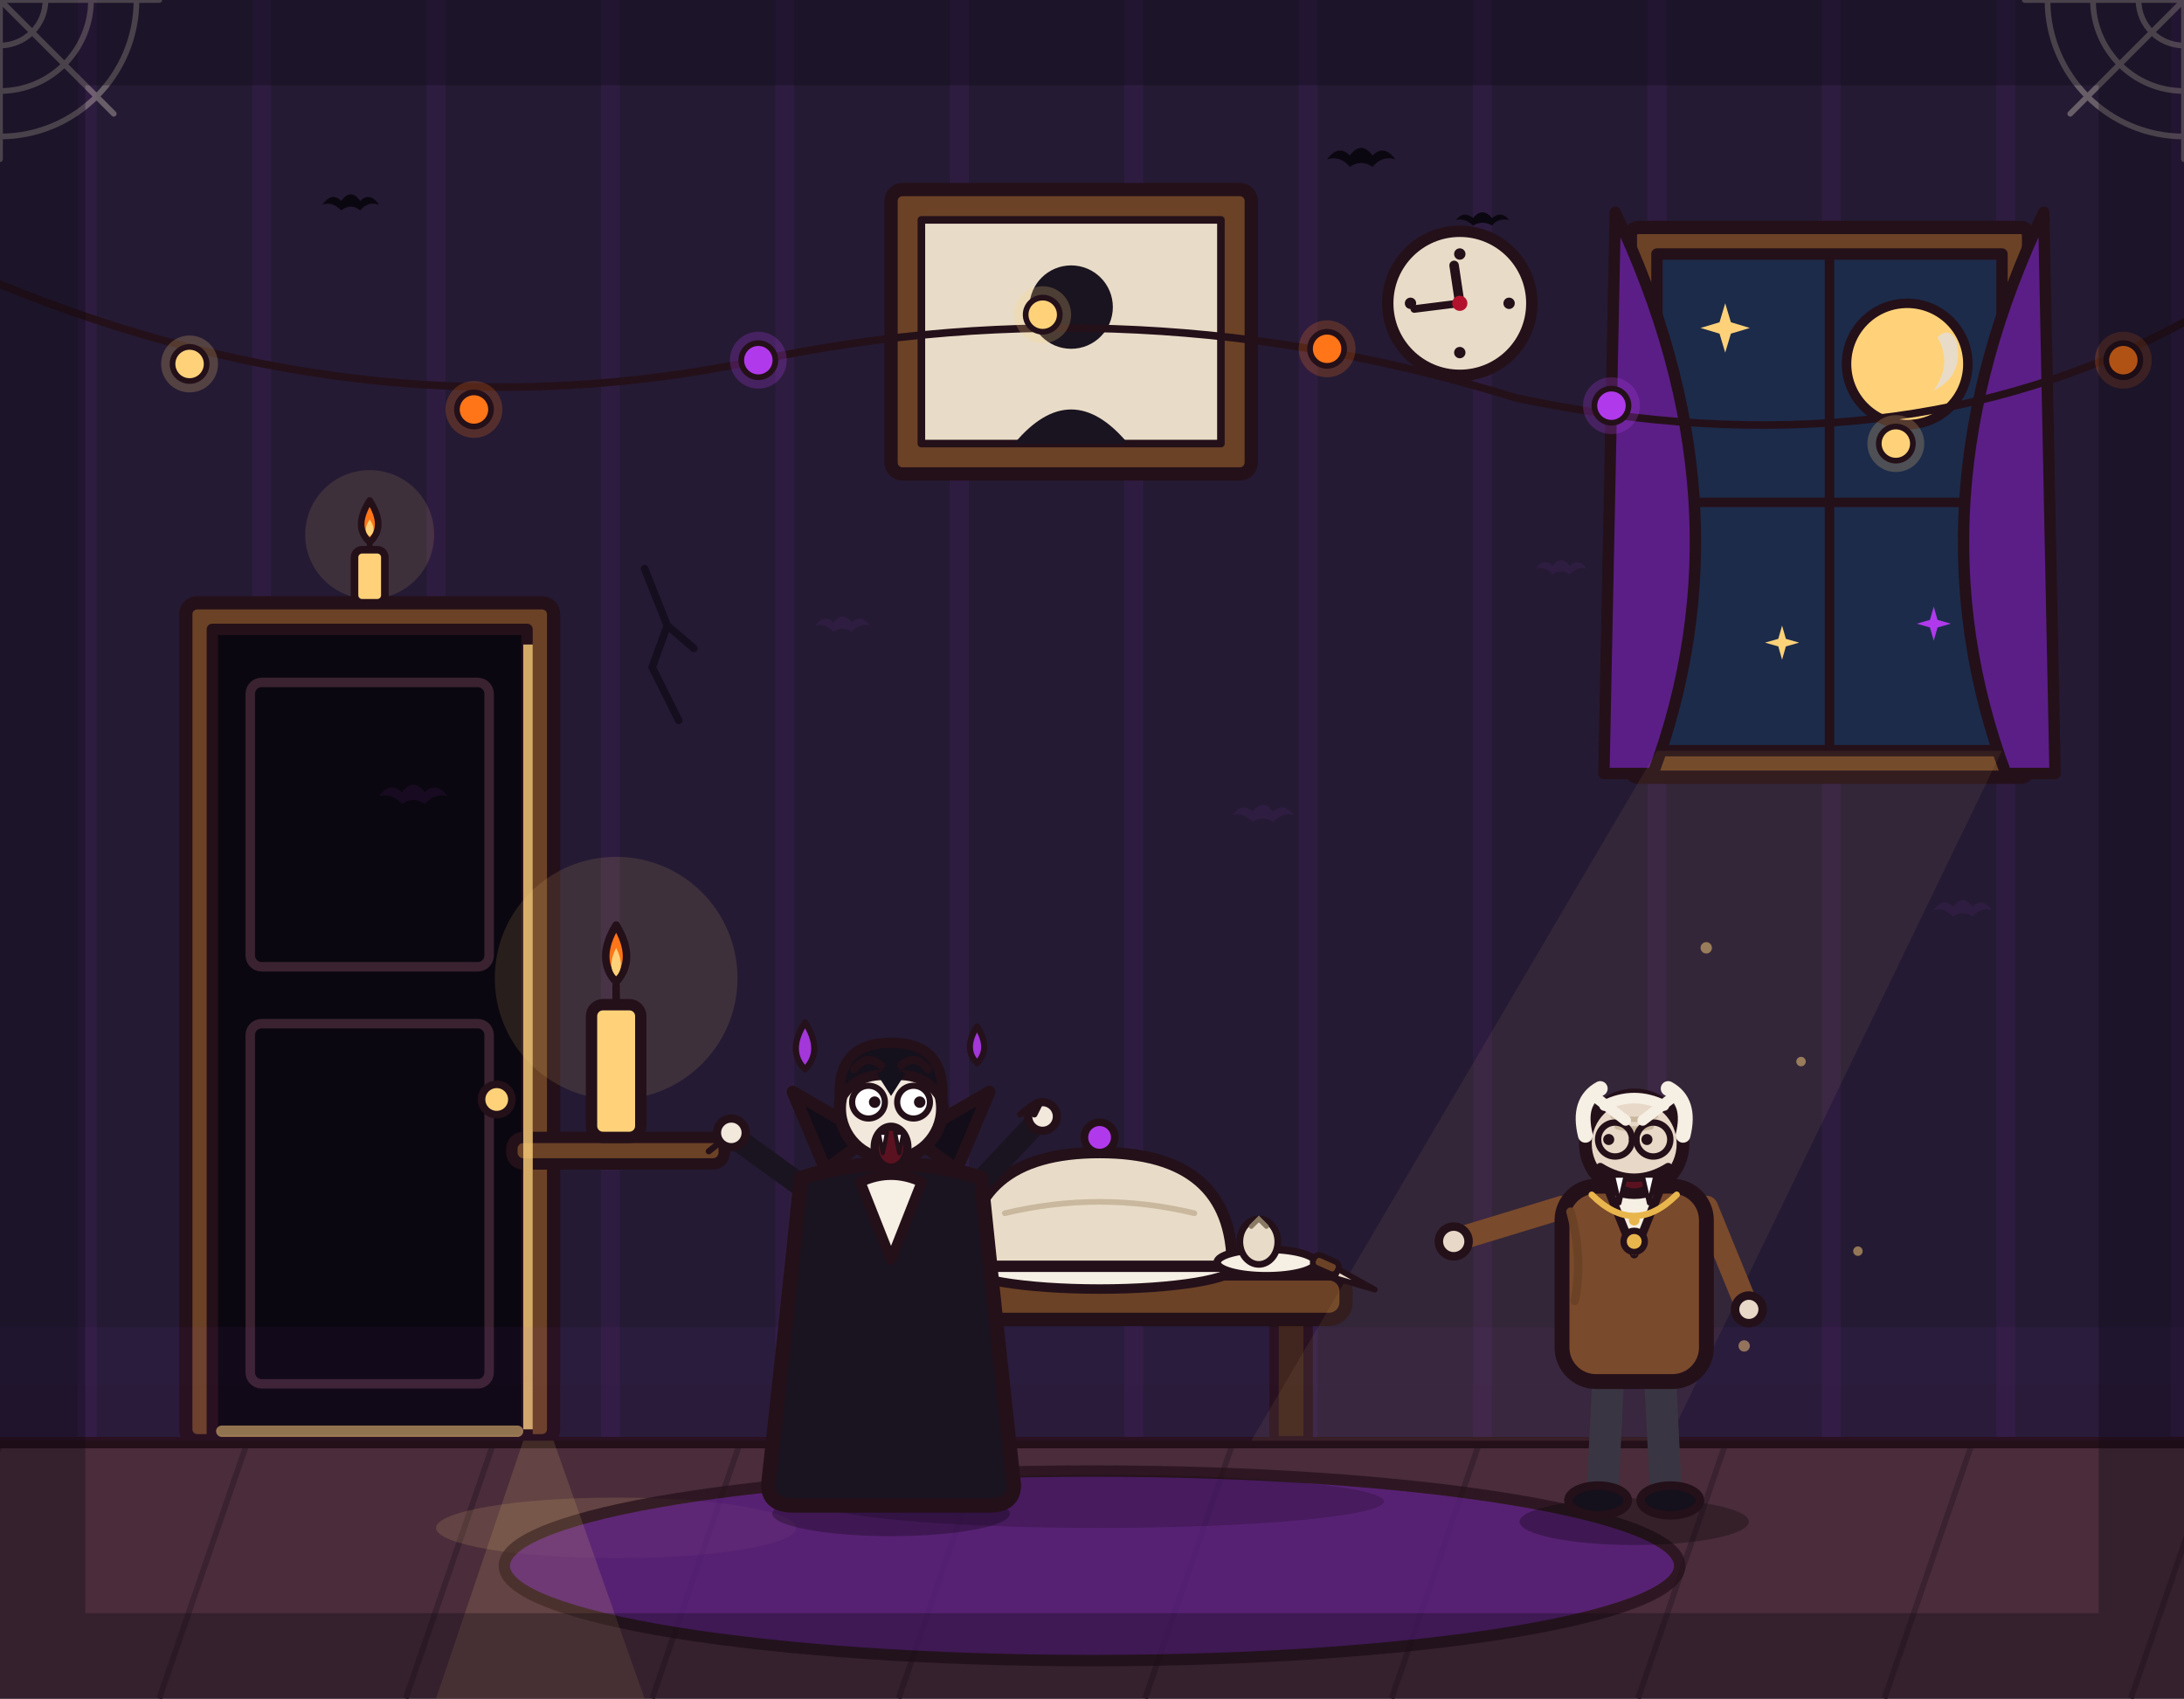
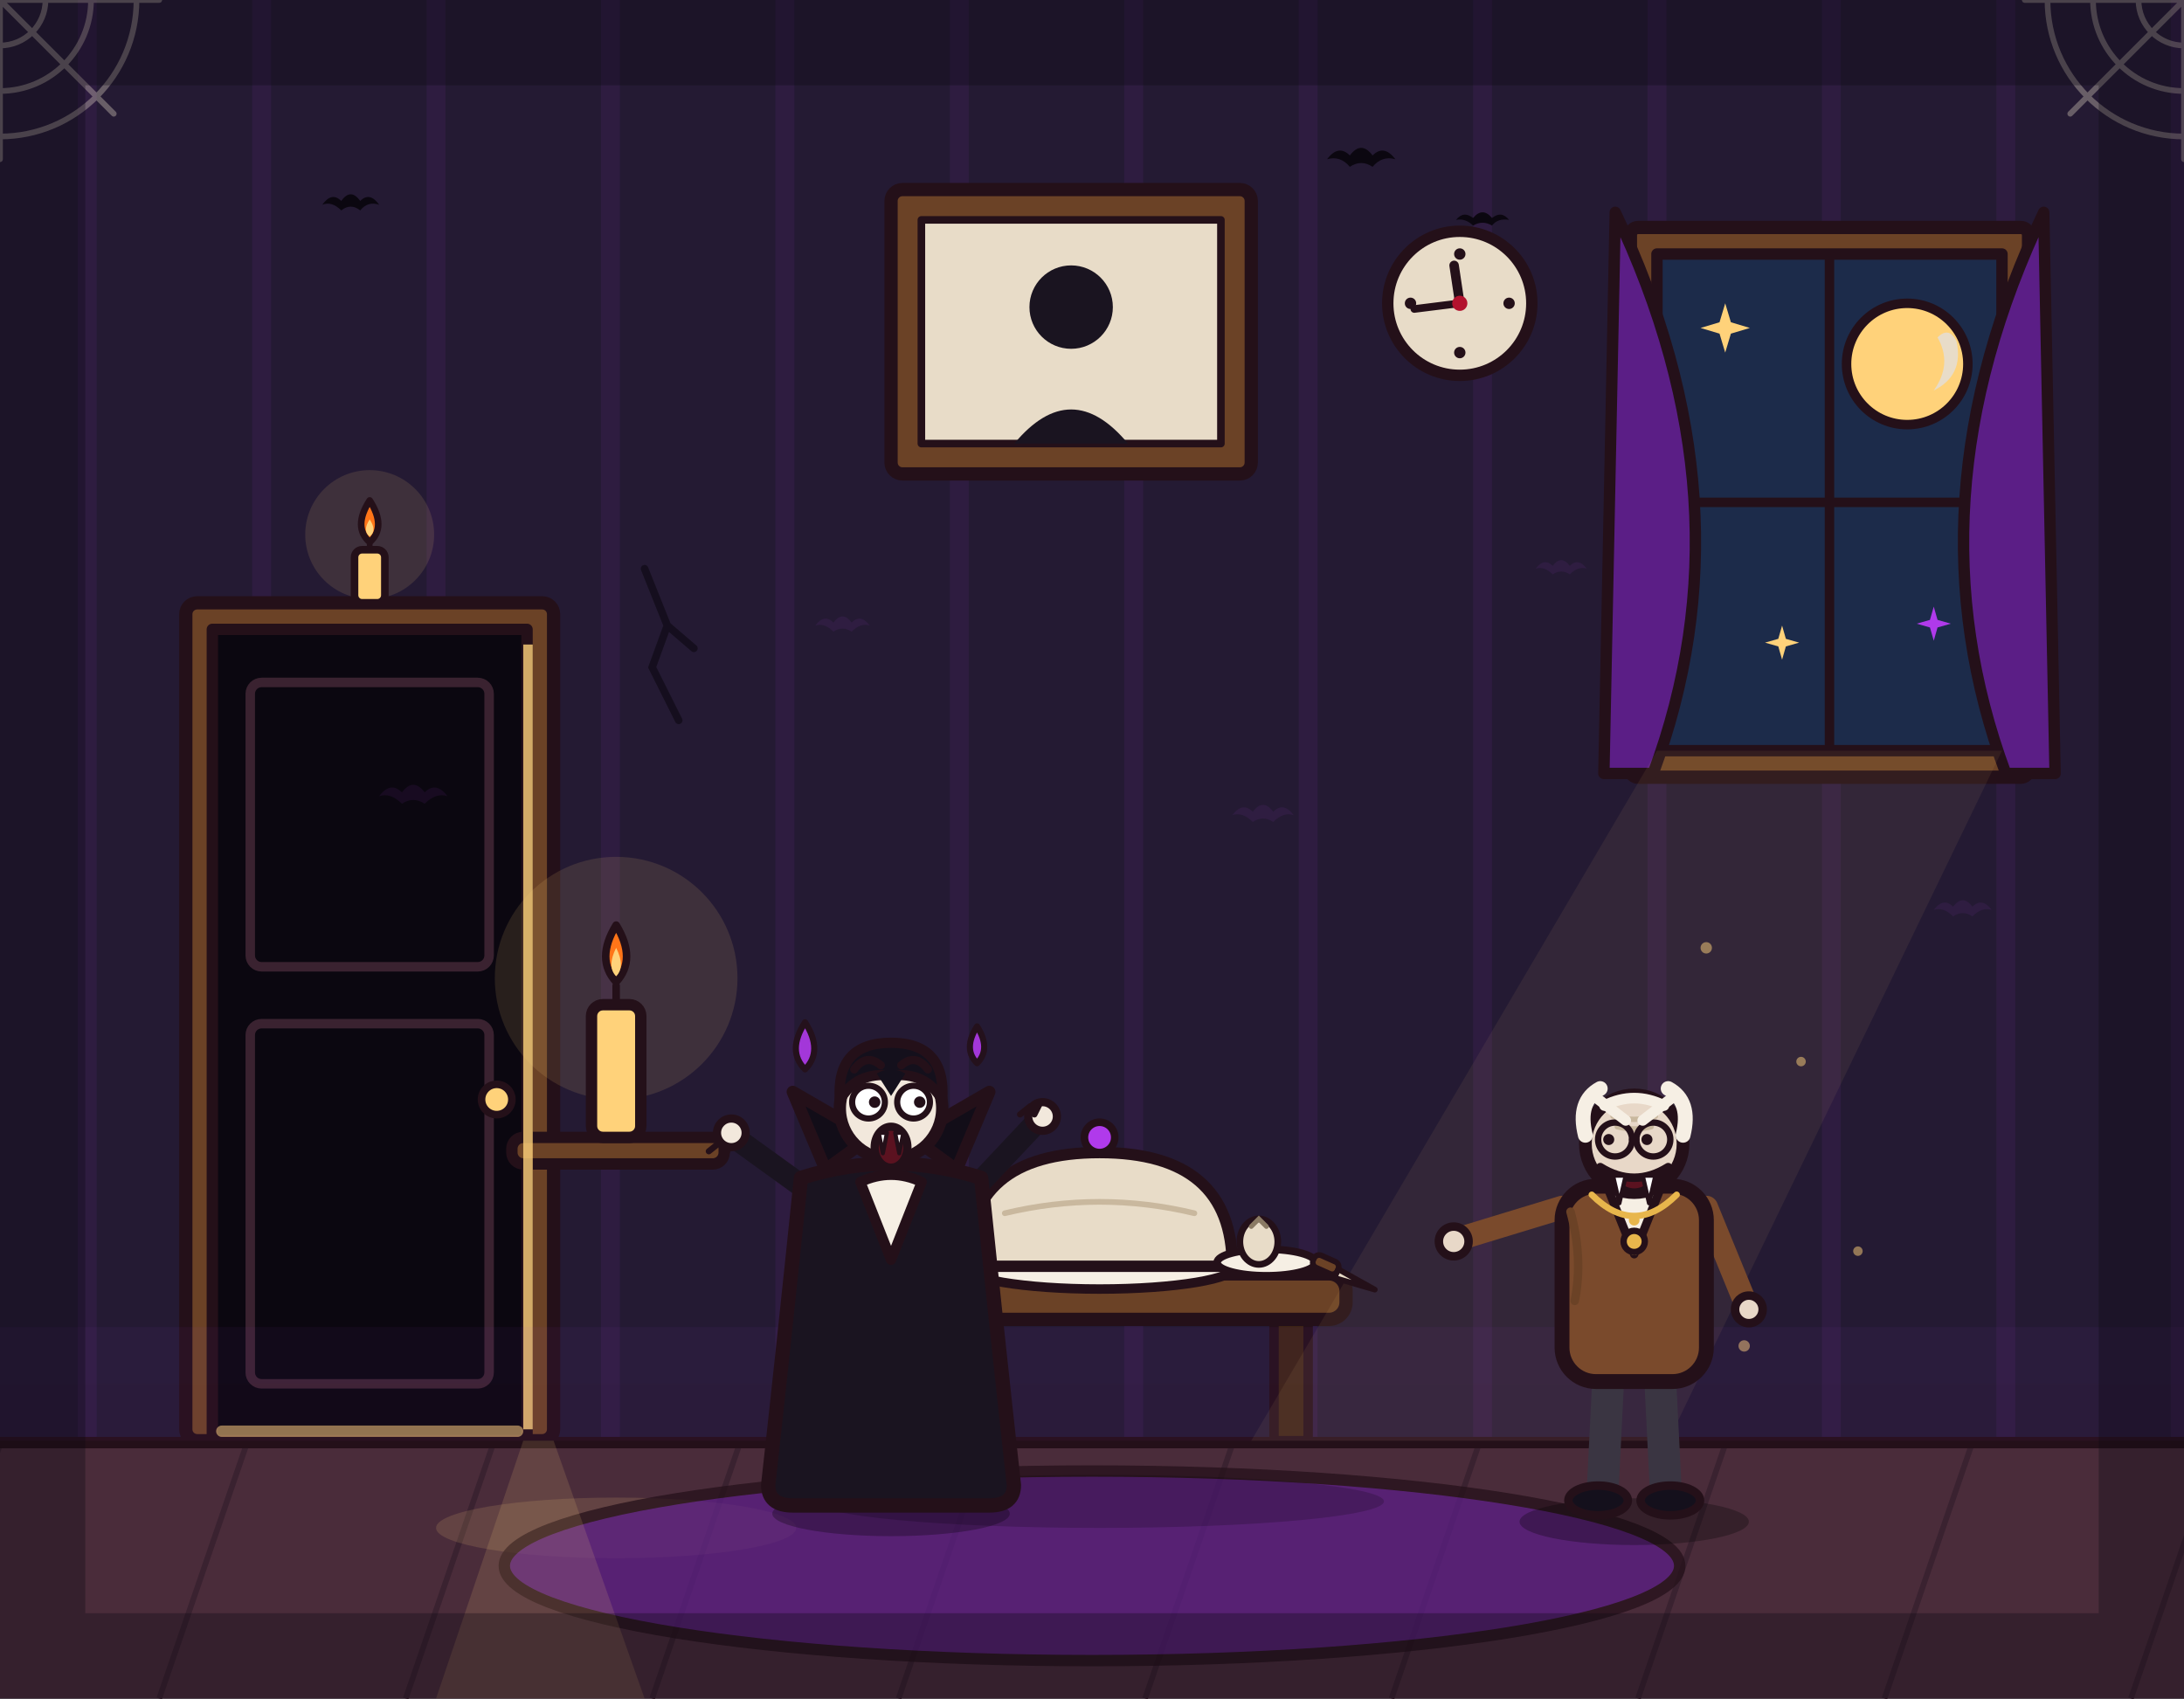
<svg xmlns="http://www.w3.org/2000/svg" viewBox="0 0 1152 896" width="1152" height="896">
  <rect x="0" y="0" width="1152" height="896" fill="#241a33" />
  <path d="M46 0V762M138 0V762M230 0V762M322 0V762M414 0V762M506 0V762M598 0V762M690 0V762M782 0V762M874 0V762M966 0V762M1058 0V762M1150 0V762" stroke="#b03aeb" stroke-width="10" opacity=".07" fill="none" />
  <g fill="#0b0710">
    <path d="M700 84 Q706 76 712 82 Q718 74 724 82 Q730 76 736 84 Q729 82 724 88 Q718 84 712 88 Q707 82 700 84 Z" />
    <path d="M768 116 Q772 111 777 115 Q782 109 787 115 Q792 111 796 116 Q790 115 787 119 Q782 116 777 119 Q773 115 768 116 Z" />
    <path d="M170 108 Q175 101 180 106 Q185 99 190 106 Q195 101 200 108 Q194 106 190 111 Q185 107 180 111 Q175 106 170 108 Z" />
  </g>
  <g>
    <rect x="860" y="120" width="210" height="290" rx="4" fill="#6b4226" stroke="#241019" stroke-width="7" stroke-linejoin="round" />
    <rect x="874" y="134" width="182" height="262" fill="#1c2b4a" stroke="#241019" stroke-width="6" stroke-linejoin="round" />
    <line x1="965" y1="134" x2="965" y2="396" stroke="#241019" stroke-width="5" stroke-linecap="round" />
    <line x1="874" y1="265" x2="1056" y2="265" stroke="#241019" stroke-width="5" stroke-linecap="round" />
    <circle cx="1006" cy="192" r="32" fill="#ffd27a" stroke="#241019" stroke-width="5" stroke-linejoin="round" />
    <path d="M1022 178 Q1030 192 1020 206 Q1036 198 1032 180 Q1028 172 1022 178 Z" fill="#e8dcc8" stroke="none" />
    <path d="M910 160 L913 170 L923 173 L913 176 L910 186 L907 176 L897 173 L907 170 Z" fill="#ffd27a" />
    <path d="M940 330 L942 337 L949 339 L942 341 L940 348 L938 341 L931 339 L938 337 Z" fill="#ffd27a" />
    <path d="M1020 320 L1022 327 L1029 329 L1022 331 L1020 338 L1018 331 L1011 329 L1018 327 Z" fill="#b03aeb" />
    <path d="M852 112 Q925 265 872 408 L846 408 Z" fill="#5b1e86" stroke="#241019" stroke-width="6" stroke-linejoin="round" />
    <path d="M1078 112 Q1005 265 1058 408 L1084 408 Z" fill="#5b1e86" stroke="#241019" stroke-width="6" stroke-linejoin="round" />
  </g>
  <g>
    <rect x="98" y="318" width="194" height="442" rx="6" fill="#6b4226" stroke="#241019" stroke-width="7" stroke-linejoin="round" />
    <rect x="112" y="332" width="166" height="428" fill="#0b0710" stroke="#241019" stroke-width="6" stroke-linejoin="round" />
    <rect x="132" y="360" width="126" height="150" rx="6" fill="none" stroke="#3a2230" stroke-width="5" stroke-linejoin="round" />
    <rect x="132" y="540" width="126" height="190" rx="6" fill="none" stroke="#3a2230" stroke-width="5" stroke-linejoin="round" />
    <circle cx="262" cy="580" r="8" fill="#ffd27a" stroke="#241019" stroke-width="4" stroke-linejoin="round" />
  </g>
  <g>
    <rect x="470" y="100" width="190" height="150" rx="6" fill="#6b4226" stroke="#241019" stroke-width="7" stroke-linejoin="round" />
    <rect x="486" y="116" width="158" height="118" fill="#e8dcc8" stroke="#241019" stroke-width="4" stroke-linejoin="round" />
    <circle cx="565" cy="162" r="22" fill="#1a1420" />
    <path d="M535 234 Q565 198 595 234 Z" fill="#1a1420" />
-   </g>
-   <path d="M0 150 Q200 232 400 190 Q600 148 800 210 Q1000 252 1152 170" fill="none" stroke="#241019" stroke-width="4" stroke-linecap="round" />
-   <g stroke="#241019" stroke-width="3" stroke-linejoin="round">
-     <circle cx="100" cy="192" r="15" fill="#ffd27a" opacity=".22" stroke="none" />
-     <circle cx="100" cy="192" r="9" fill="#ffd27a" />
-     <circle cx="250" cy="216" r="15" fill="#ff7518" opacity=".22" stroke="none" />
-     <circle cx="250" cy="216" r="9" fill="#ff7518" />
-     <circle cx="400" cy="190" r="15" fill="#b03aeb" opacity=".25" stroke="none" />
-     <circle cx="400" cy="190" r="9" fill="#b03aeb" />
-     <circle cx="550" cy="166" r="15" fill="#ffd27a" opacity=".22" stroke="none" />
-     <circle cx="550" cy="166" r="9" fill="#ffd27a" />
-     <circle cx="700" cy="184" r="15" fill="#ff7518" opacity=".22" stroke="none" />
-     <circle cx="700" cy="184" r="9" fill="#ff7518" />
-     <circle cx="850" cy="214" r="15" fill="#b03aeb" opacity=".25" stroke="none" />
-     <circle cx="850" cy="214" r="9" fill="#b03aeb" />
-     <circle cx="1000" cy="234" r="15" fill="#ffd27a" opacity=".22" stroke="none" />
-     <circle cx="1000" cy="234" r="9" fill="#ffd27a" />
-     <circle cx="1120" cy="190" r="15" fill="#ff7518" opacity=".22" stroke="none" />
-     <circle cx="1120" cy="190" r="9" fill="#ff7518" />
  </g>
  <circle cx="325" cy="516" r="64" fill="#ffd27a" opacity=".12" />
  <rect x="270" y="600" width="112" height="14" rx="6" fill="#6b4226" stroke="#241019" stroke-width="6" stroke-linejoin="round" />
  <rect x="312" y="530" width="26" height="70" rx="6" fill="#ffd27a" stroke="#241019" stroke-width="6" stroke-linejoin="round" />
  <line x1="325" y1="530" x2="325" y2="520" stroke="#241019" stroke-width="4" stroke-linecap="round" />
  <path d="M325 488 Q336 506 325 518 Q314 506 325 488 Z" fill="#ff7518" stroke="#241019" stroke-width="4" stroke-linejoin="round" />
  <path d="M325 500 Q330 510 325 515 Q320 510 325 500 Z" fill="#ffd27a" stroke="none" />
  <rect x="0" y="760" width="1152" height="136" fill="#4a2c3a" />
  <path d="M0 762 L-46 896M130 762 L84 896M260 762 L214 896M390 762 L344 896M520 762 L474 896M650 762 L604 896M780 762 L734 896M910 762 L864 896M1040 762 L994 896M1170 762 L1124 896" stroke="#3a2230" stroke-width="3" fill="none" />
  <line x1="0" y1="761" x2="1152" y2="761" stroke="#241019" stroke-width="6" stroke-linecap="round" />
  <rect x="114" y="752" width="162" height="6" rx="3" fill="#ffd27a" opacity=".55" />
  <ellipse cx="325" cy="806" rx="95" ry="16" fill="#ffd27a" opacity=".14" />
  <g>
    <rect x="470" y="694" width="18" height="66" fill="#3c2415" stroke="#241019" stroke-width="5" stroke-linejoin="round" />
    <rect x="672" y="694" width="18" height="66" fill="#3c2415" stroke="#241019" stroke-width="5" stroke-linejoin="round" />
    <rect x="450" y="672" width="260" height="24" rx="9" fill="#6b4226" stroke="#241019" stroke-width="7" stroke-linejoin="round" />
    <ellipse cx="580" cy="668" rx="72" ry="12" fill="#f6efe4" stroke="#241019" stroke-width="5" stroke-linejoin="round" />
    <path d="M510 668 Q510 608 580 608 Q650 608 650 668 Z" fill="#e8dcc8" stroke="#241019" stroke-width="6" stroke-linejoin="round" />
    <circle cx="580" cy="600" r="8" fill="#b03aeb" stroke="#241019" stroke-width="4" stroke-linejoin="round" />
    <path d="M530 640 Q580 628 630 640" fill="none" stroke="#c9b89e" stroke-width="3" stroke-linecap="round" />
  </g>
  <ellipse cx="576" cy="826" rx="310" ry="50" fill="#5b1e86" stroke="#241019" stroke-width="6" stroke-linejoin="round" opacity=".75" />
  <g transform="translate(770 160)">
    <circle cx="0" cy="0" r="38" fill="#e8dcc8" stroke="#241019" stroke-width="6" />
    <circle cx="0" cy="-26" r="3" fill="#241019" />
    <circle cx="26" cy="0" r="3" fill="#241019" />
    <circle cx="0" cy="26" r="3" fill="#241019" />
    <circle cx="-26" cy="0" r="3" fill="#241019" />
    <line x1="0" y1="0" x2="-3" y2="-20" stroke="#241019" stroke-width="5" stroke-linecap="round" />
    <line x1="0" y1="0" x2="-24" y2="3" stroke="#241019" stroke-width="4" stroke-linecap="round" />
    <circle cx="0" cy="0" r="4" fill="#b3122e" />
  </g>
  <g fill="none" stroke="#e8dcc8" stroke-width="3" opacity=".35" stroke-linecap="round">
    <path d="M0 0 L84 0 M0 0 L0 84 M0 0 L60 60" />
    <path d="M24 0 A24 24 0 0 1 0 24 M48 0 A48 48 0 0 1 0 48 M72 0 A72 72 0 0 1 0 72" />
  </g>
  <g fill="none" stroke="#e8dcc8" stroke-width="3" opacity=".35" stroke-linecap="round" transform="translate(1152 0) scale(-1 1)">
    <path d="M0 0 L84 0 M0 0 L0 84 M0 0 L60 60" />
    <path d="M24 0 A24 24 0 0 1 0 24 M48 0 A48 48 0 0 1 0 48 M72 0 A72 72 0 0 1 0 72" />
  </g>
  <path d="M340 300 L352 330 L344 352 L358 380 M352 330 L366 342" fill="none" stroke="#0b0710" stroke-width="4" opacity=".6" stroke-linecap="round" />
  <polygon points="874,396 1056,396 880,760 660,760" fill="#ffd27a" opacity=".07" />
  <g fill="#ffd27a" opacity=".5">
    <circle cx="900" cy="500" r="3" />
    <circle cx="950" cy="560" r="2.5" />
    <circle cx="860" cy="620" r="3" />
    <circle cx="980" cy="660" r="2.5" />
    <circle cx="920" cy="710" r="3" />
  </g>
  <ellipse cx="668" cy="666" rx="26" ry="7" fill="#f6efe4" stroke="#241019" stroke-width="4" stroke-linejoin="round" />
  <ellipse cx="664" cy="655" rx="10" ry="12" fill="#e8dcc8" stroke="#241019" stroke-width="3.5" />
  <path d="M660 647 L664 643 L668 647" fill="none" stroke="#8a7a64" stroke-width="2.5" stroke-linecap="round" />
  <g transform="rotate(24 700 668)">
    <rect x="692" y="664" width="14" height="7" rx="3" fill="#6b4226" stroke="#241019" stroke-width="3" />
    <path d="M706 667 L728 669 L706 672 Z" fill="#e8dcc8" stroke="#241019" stroke-width="3" stroke-linejoin="round" />
  </g>
  <rect x="276" y="340" width="5" height="414" fill="#ffd27a" opacity=".8" />
  <polygon points="276,760 292,760 340,896 230,896" fill="#ffd27a" opacity=".14" />
  <g fill="#b03aeb" opacity=".08">
    <path d="M0 0 Q6 -8 12 -2 Q18 -10 24 -2 Q30 -8 36 0 Q30 -2 24 4 Q18 0 12 4 Q6 -2 0 0 Z" transform="translate(200 420)" />
    <path d="M0 0 Q6 -8 12 -2 Q18 -10 24 -2 Q30 -8 36 0 Q30 -2 24 4 Q18 0 12 4 Q6 -2 0 0 Z" transform="translate(430 330) scale(.8)" />
    <path d="M0 0 Q6 -8 12 -2 Q18 -10 24 -2 Q30 -8 36 0 Q30 -2 24 4 Q18 0 12 4 Q6 -2 0 0 Z" transform="translate(650 430) scale(.9)" />
    <path d="M0 0 Q6 -8 12 -2 Q18 -10 24 -2 Q30 -8 36 0 Q30 -2 24 4 Q18 0 12 4 Q6 -2 0 0 Z" transform="translate(810 300) scale(.75)" />
    <path d="M0 0 Q6 -8 12 -2 Q18 -10 24 -2 Q30 -8 36 0 Q30 -2 24 4 Q18 0 12 4 Q6 -2 0 0 Z" transform="translate(1020 480) scale(.85)" />
  </g>
  <circle cx="195" cy="282" r="34" fill="#ffd27a" opacity=".12" />
  <rect x="187" y="290" width="16" height="28" rx="4" fill="#ffd27a" stroke="#241019" stroke-width="4" />
  <line x1="195" y1="290" x2="195" y2="284" stroke="#241019" stroke-width="3" stroke-linecap="round" />
  <path d="M195 264 Q204 278 195 286 Q186 278 195 264 Z" fill="#ff7518" stroke="#241019" stroke-width="3.5" stroke-linejoin="round" />
  <path d="M195 274 Q199 280 195 283 Q191 280 195 274 Z" fill="#ffd27a" />
  <ellipse cx="478" cy="668" rx="26" ry="7" fill="#f6efe4" stroke="#241019" stroke-width="4" stroke-linejoin="round" />
  <ellipse cx="478" cy="660" rx="17" ry="9" fill="#e8b64c" stroke="#241019" stroke-width="3.5" />
  <path d="M466 662 Q478 668 490 662" fill="none" stroke="#b3122e" stroke-width="3" stroke-linecap="round" />
  <path d="M452 636 L464 636 L462 662 L454 662 Z" fill="#e8dcc8" opacity=".9" stroke="#241019" stroke-width="3.5" stroke-linejoin="round" />
  <path d="M454 650 L462 650 L461 662 L455 662 Z" fill="#b03aeb" opacity=".6" />
  <ellipse cx="580" cy="792" rx="150" ry="14" fill="#000000" opacity=".18" />
  <rect x="0" y="700" width="1152" height="30" fill="#b03aeb" opacity=".05" />
  <rect x="0" y="730" width="1152" height="30" fill="#b03aeb" opacity=".04" />
  <g transform="translate(470 792) scale(1.08)">
    <ellipse cx="0" cy="6" rx="58" ry="11" fill="#000000" opacity=".28" />
    <path d="M-12 -62 L-16 -6" fill="none" stroke="#241a2e" stroke-width="15" stroke-linecap="round" />
    <path d="M12 -62 L16 -6" fill="none" stroke="#241a2e" stroke-width="15" stroke-linecap="round" />
    <ellipse cx="-18" cy="-4" rx="15" ry="7" fill="#14101c" stroke="#241019" stroke-width="4" stroke-linejoin="round" />
    <ellipse cx="18" cy="-4" rx="15" ry="7" fill="#14101c" stroke="#241019" stroke-width="4" stroke-linejoin="round" />
    <path d="M-38 -150 L-74 -176" fill="none" stroke="#1a1420" stroke-width="11" stroke-linecap="round" />
    <circle cx="-78" cy="-180" r="7" fill="#f2e8dc" stroke="#241019" stroke-width="4" stroke-linejoin="round" />
    <path d="M-84 -175 L-89 -171 M-79 -173 L-82 -167" fill="none" stroke="#241019" stroke-width="3" stroke-linecap="round" />
    <path d="M38 -150 L70 -184" fill="none" stroke="#1a1420" stroke-width="11" stroke-linecap="round" />
    <circle cx="74" cy="-188" r="7" fill="#f2e8dc" stroke="#241019" stroke-width="4" stroke-linejoin="round" />
    <path d="M68 -193 L63 -189 M73 -195 L70 -189" fill="none" stroke="#241019" stroke-width="3" stroke-linecap="round" />
    <path d="M-44 -158 Q-52 -80 -60 -8 Q-60 2 -48 2 L48 2 Q60 2 60 -8 Q52 -80 44 -158 Q0 -172 -44 -158 Z" fill="#1a1420" stroke="#241019" stroke-width="7" stroke-linejoin="round" />
    <path d="M-32 -162 L-48 -200 L-10 -178 Z" fill="#120d18" stroke="#241019" stroke-width="6" stroke-linejoin="round" />
    <path d="M32 -162 L48 -200 L10 -178 Z" fill="#120d18" stroke="#241019" stroke-width="6" stroke-linejoin="round" />
    <path d="M-15 -156 L0 -118 L15 -156 Q0 -163 -15 -156 Z" fill="#f6efe4" stroke="#241019" stroke-width="5" stroke-linejoin="round" />
    <circle cx="0" cy="-192" r="25" fill="#f2e8dc" stroke="#241019" stroke-width="6" stroke-linejoin="round" />
    <path d="M-25 -196 Q-27 -224 0 -224 Q27 -224 25 -196 Q17 -210 0 -208 Q-17 -210 -25 -196 Z" fill="#14101c" stroke="#241019" stroke-width="5" stroke-linejoin="round" />
    <path d="M-7 -209 L0 -198 L7 -209 Q0 -213 -7 -209 Z" fill="#14101c" />
    <path d="M-18 -211 Q-12 -219 -5 -213" fill="none" stroke="#241019" stroke-width="4" stroke-linecap="round" />
    <path d="M5 -213 Q12 -219 18 -211" fill="none" stroke="#241019" stroke-width="4" stroke-linecap="round" />
    <circle cx="-11" cy="-195" r="8" fill="#ffffff" stroke="#241019" stroke-width="3" stroke-linejoin="round" />
    <circle cx="11" cy="-195" r="8" fill="#ffffff" stroke="#241019" stroke-width="3" stroke-linejoin="round" />
    <circle cx="-8" cy="-195" r="2.8" fill="#241019" />
    <circle cx="14" cy="-195" r="2.8" fill="#241019" />
    <ellipse cx="0" cy="-173" rx="8" ry="10" fill="#5b1220" stroke="#241019" stroke-width="4" stroke-linejoin="round" />
    <path d="M-6 -180 L-2 -180 L-4 -170 Z" fill="#ffffff" stroke="#241019" stroke-width="2" stroke-linejoin="round" />
    <path d="M2 -180 L6 -180 L4 -170 Z" fill="#ffffff" stroke="#241019" stroke-width="2" stroke-linejoin="round" />
    <path d="M-42 -234 Q-33 -220 -42 -211 Q-51 -220 -42 -234 Z" fill="#b03aeb" stroke="#241019" stroke-width="3" stroke-linejoin="round" opacity=".9" />
    <path d="M42 -232 Q49 -221 42 -214 Q35 -221 42 -232 Z" fill="#b03aeb" stroke="#241019" stroke-width="3" stroke-linejoin="round" opacity=".9" />
  </g>
  <g transform="translate(862 796) scale(1.12)">
    <ellipse cx="0" cy="6" rx="54" ry="11" fill="#000000" opacity=".28" />
    <path d="M-12 -66 L-15 -6" fill="none" stroke="#3a3542" stroke-width="15" stroke-linecap="round" />
    <path d="M12 -66 L15 -6" fill="none" stroke="#3a3542" stroke-width="15" stroke-linecap="round" />
    <ellipse cx="-17" cy="-4" rx="14" ry="7" fill="#14101c" stroke="#241019" stroke-width="4" stroke-linejoin="round" />
    <ellipse cx="17" cy="-4" rx="14" ry="7" fill="#14101c" stroke="#241019" stroke-width="4" stroke-linejoin="round" />
    <path d="M-34 -142 L-80 -128" fill="none" stroke="#7a4a2c" stroke-width="11" stroke-linecap="round" />
    <circle cx="-85" cy="-126" r="7" fill="#e8d8c8" stroke="#241019" stroke-width="4" stroke-linejoin="round" />
    <path d="M34 -142 L52 -98" fill="none" stroke="#7a4a2c" stroke-width="11" stroke-linecap="round" />
    <circle cx="54" cy="-94" r="6.5" fill="#e8d8c8" stroke="#241019" stroke-width="4" stroke-linejoin="round" />
    <rect x="-34" y="-152" width="68" height="92" rx="16" fill="#7a4a2c" stroke="#241019" stroke-width="7" stroke-linejoin="round" />
    <path d="M-12 -150 L0 -120 L12 -150 Z" fill="#f6efe4" stroke="#241019" stroke-width="4" stroke-linejoin="round" />
    <circle cx="0" cy="-136" r="2.5" fill="#e8b64c" />
    <circle cx="0" cy="-122" r="2.5" fill="#e8b64c" />
    <path d="M-20 -148 Q0 -128 20 -148" fill="none" stroke="#e8b64c" stroke-width="3" stroke-linecap="round" />
    <circle cx="0" cy="-126" r="5" fill="#e8b64c" stroke="#241019" stroke-width="3" />
    <path d="M-30 -140 Q-24 -118 -28 -98" fill="none" stroke="#6b4226" stroke-width="4" stroke-linecap="round" />
    <circle cx="0" cy="-172" r="23" fill="#e8d8c8" stroke="#241019" stroke-width="6" stroke-linejoin="round" />
    <path d="M-23 -176 Q-27 -192 -16 -198" fill="none" stroke="#f6efe4" stroke-width="7" stroke-linecap="round" />
    <path d="M23 -176 Q27 -192 16 -198" fill="none" stroke="#f6efe4" stroke-width="7" stroke-linecap="round" />
    <path d="M-14 -190 Q0 -197 14 -190" fill="none" stroke="#f6efe4" stroke-width="5" stroke-linecap="round" />
    <path d="M-10 -185 Q0 -182 10 -185" fill="none" stroke="#c9b89e" stroke-width="2.5" stroke-linecap="round" />
    <path d="M-8 -180 Q0 -178 8 -180" fill="none" stroke="#c9b89e" stroke-width="2.5" stroke-linecap="round" />
    <circle cx="-9" cy="-174" r="8" fill="none" stroke="#241019" stroke-width="3" stroke-linejoin="round" />
    <circle cx="9" cy="-174" r="8" fill="none" stroke="#241019" stroke-width="3" stroke-linejoin="round" />
    <line x1="-1" y1="-174" x2="1" y2="-174" stroke="#241019" stroke-width="3" stroke-linecap="round" />
    <circle cx="-12" cy="-174" r="2.6" fill="#241019" />
    <circle cx="6" cy="-174" r="2.6" fill="#241019" />
    <path d="M-17 -193 L-4 -183" fill="none" stroke="#f6efe4" stroke-width="5" stroke-linecap="round" />
    <path d="M17 -193 L4 -183" fill="none" stroke="#f6efe4" stroke-width="5" stroke-linecap="round" />
    <path d="M-16 -161 Q0 -137 16 -161 Q0 -151 -16 -161 Z" fill="#5b1220" stroke="#241019" stroke-width="4" stroke-linejoin="round" />
    <path d="M-10 -157 L-4 -157 L-7 -144 Z" fill="#ffffff" stroke="#241019" stroke-width="2" stroke-linejoin="round" />
    <path d="M4 -157 L10 -157 L7 -144 Z" fill="#ffffff" stroke="#241019" stroke-width="2" stroke-linejoin="round" />
  </g>
  <rect x="0" y="0" width="1152" height="896" fill="none" stroke="#0b0710" stroke-width="90" opacity=".32" />
</svg>
